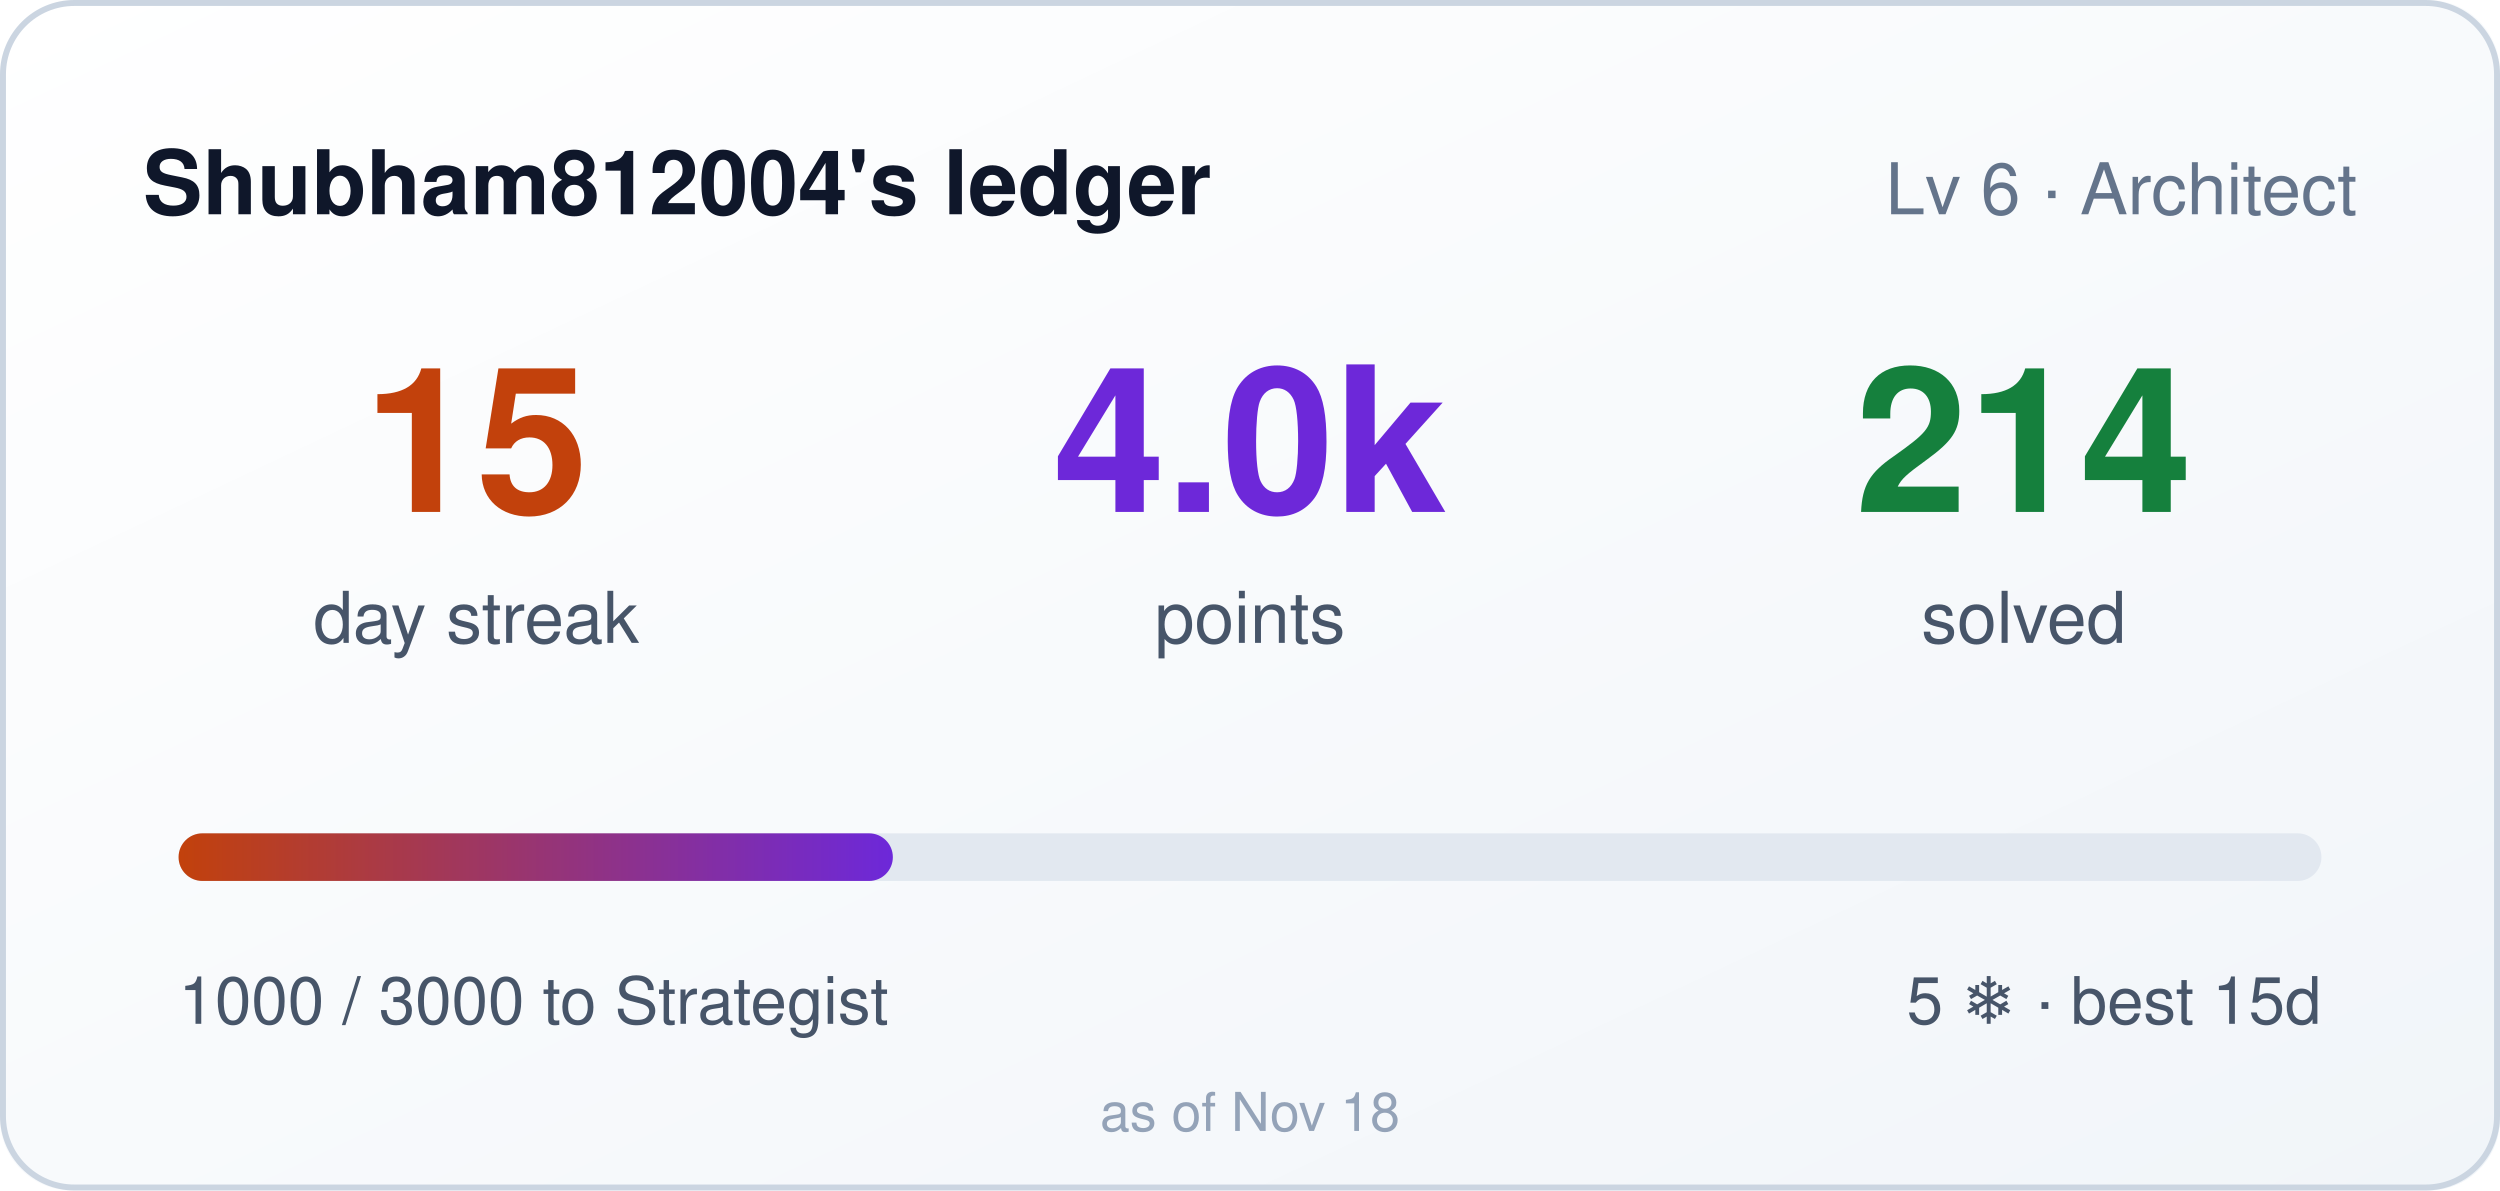
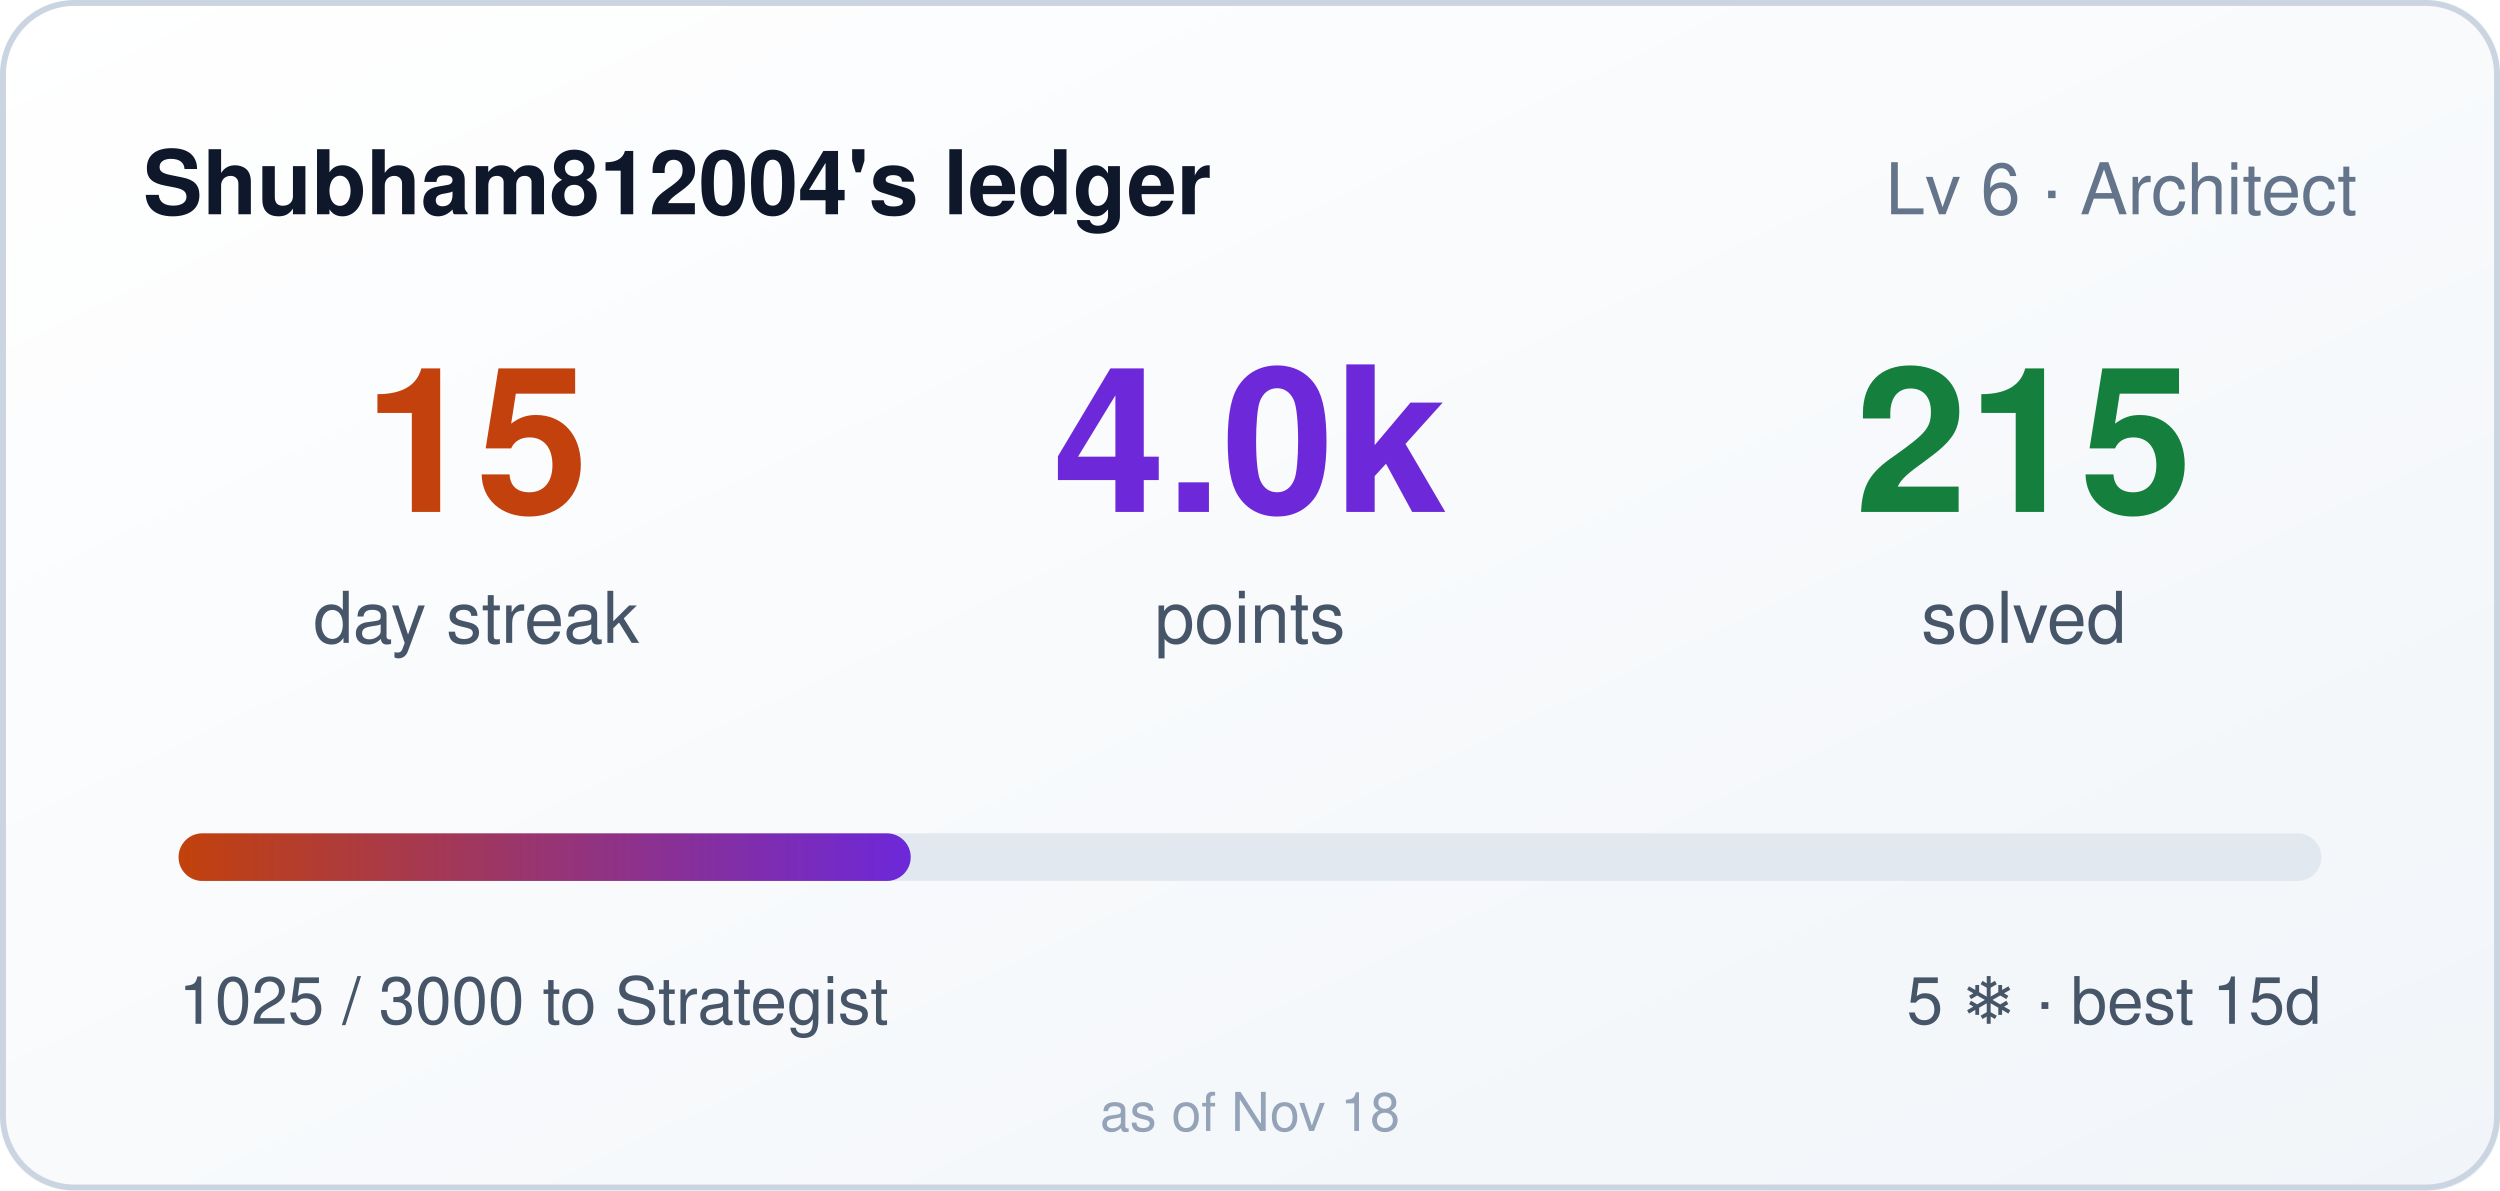
- <svg xmlns="http://www.w3.org/2000/svg" width="420" height="200" role="img" aria-label="Shubham812004's ledger: 15 day streak, 4000 points">
+ <svg xmlns="http://www.w3.org/2000/svg" width="420" height="200" role="img" aria-label="Shubham812004's ledger: 15 day streak, 4025 points">
  <style>
    .bar,.n{transform-box:fill-box}
    .bar{transform-origin:left center}
    @media (prefers-reduced-motion: no-preference){
      .bar{animation:cl-grow .9s cubic-bezier(.22,1,.36,1) both}
      .n{animation:cl-rise .5s ease-out both}
      .n2{animation-delay:.08s}
      .n3{animation-delay:.16s}
    }
    @keyframes cl-grow{from{transform:scaleX(0)}to{transform:scaleX(1)}}
    @keyframes cl-rise{from{opacity:0;transform:translateY(6px)}to{opacity:1;transform:none}}
  </style>
  <defs>
    <linearGradient id="bg" x1="0" y1="0" x2="1" y2="1">
      <stop offset="0" stop-color="#ffffff" />
      <stop offset="1" stop-color="#f1f5f9" />
    </linearGradient>
    <linearGradient id="bar" x1="0" y1="0" x2="1" y2="0">
      <stop offset="0" stop-color="#c2410c" />
      <stop offset="1" stop-color="#6d28d9" />
    </linearGradient>
  </defs>
  <rect width="420" height="200" rx="12" fill="url(#bg)" />
  <rect x="0.5" y="0.5" width="419" height="199" rx="12" fill="none" stroke="#cbd5e1" />
  <text x="24" y="36" fill="#0f172a" font-size="15" font-weight="600" font-family="Segoe UI,Helvetica,Arial,sans-serif">Shubham812004's ledger</text>
  <text x="396" y="36" fill="#64748b" font-size="12" text-anchor="end" font-family="Segoe UI,Helvetica,Arial,sans-serif">Lv 6 · Architect</text>
  <g font-family="Segoe UI,Helvetica,Arial,sans-serif">
    <text class="n n1" x="80" y="86" fill="#c2410c" font-size="34" font-weight="700" text-anchor="middle">15</text>
    <text x="80" y="108" fill="#475569" font-size="12" text-anchor="middle">day streak</text>
    <text class="n n2" x="210" y="86" fill="#6d28d9" font-size="34" font-weight="700" text-anchor="middle">4.0k</text>
    <text x="210" y="108" fill="#475569" font-size="12" text-anchor="middle">points</text>
-     <text class="n n3" x="340" y="86" fill="#15803d" font-size="34" font-weight="700" text-anchor="middle">214</text>
+     <text class="n n3" x="340" y="86" fill="#15803d" font-size="34" font-weight="700" text-anchor="middle">215</text>
    <text x="340" y="108" fill="#475569" font-size="12" text-anchor="middle">solved</text>
  </g>
  <rect x="30" y="140" width="360" height="8" rx="4" fill="#e2e8f0" />
-   <rect class="bar" x="30" y="140" width="120" height="8" rx="4" fill="url(#bar)" />
-   <text x="30" y="172" fill="#475569" font-size="11" font-family="Segoe UI,Helvetica,Arial,sans-serif">1000 / 3000 to Strategist</text>
+   <rect class="bar" x="30" y="140" width="123" height="8" rx="4" fill="url(#bar)" />
+   <text x="30" y="172" fill="#475569" font-size="11" font-family="Segoe UI,Helvetica,Arial,sans-serif">1025 / 3000 to Strategist</text>
  <text x="390" y="172" fill="#475569" font-size="11" text-anchor="end" font-family="Segoe UI,Helvetica,Arial,sans-serif">5 ❄ · best 15d</text>
  <text x="210" y="190" fill="#94a3b8" font-size="9" text-anchor="middle" font-family="Segoe UI,Helvetica,Arial,sans-serif">as of Nov 18</text>
</svg>
